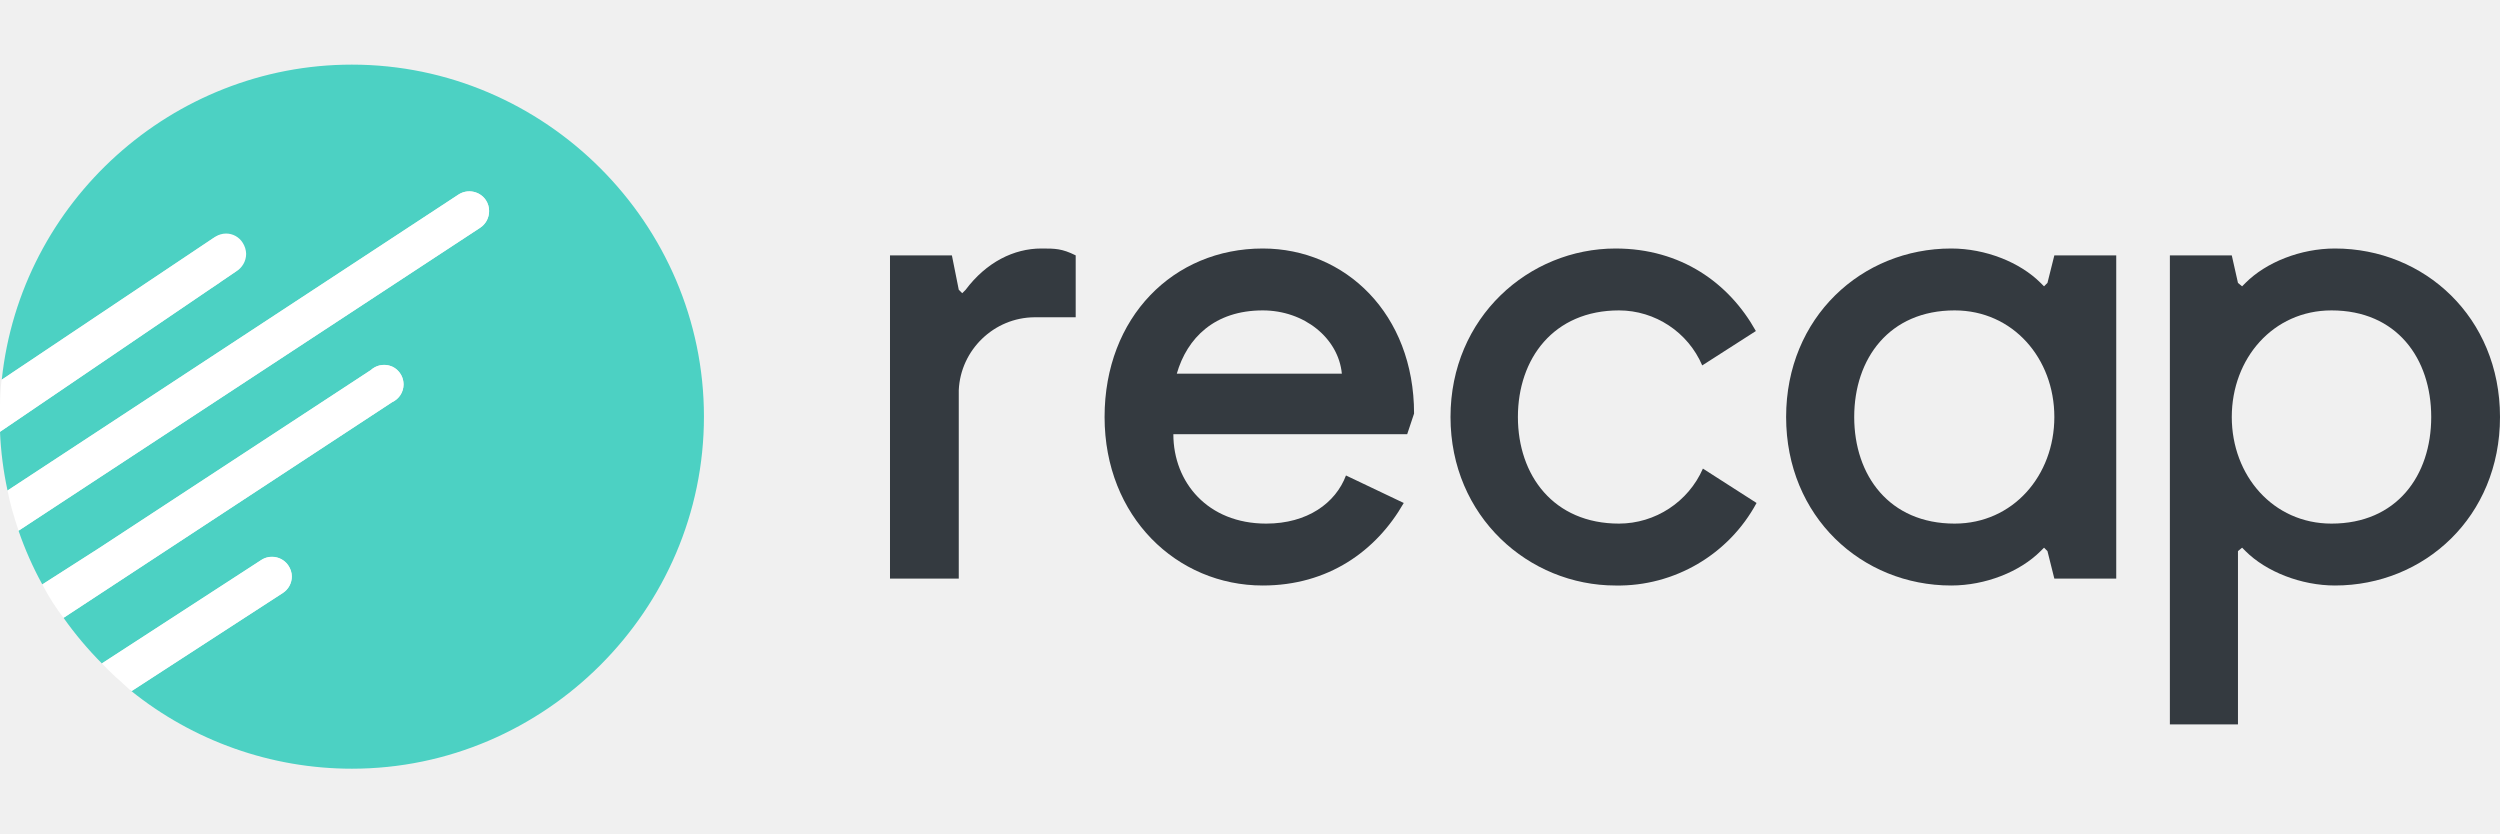
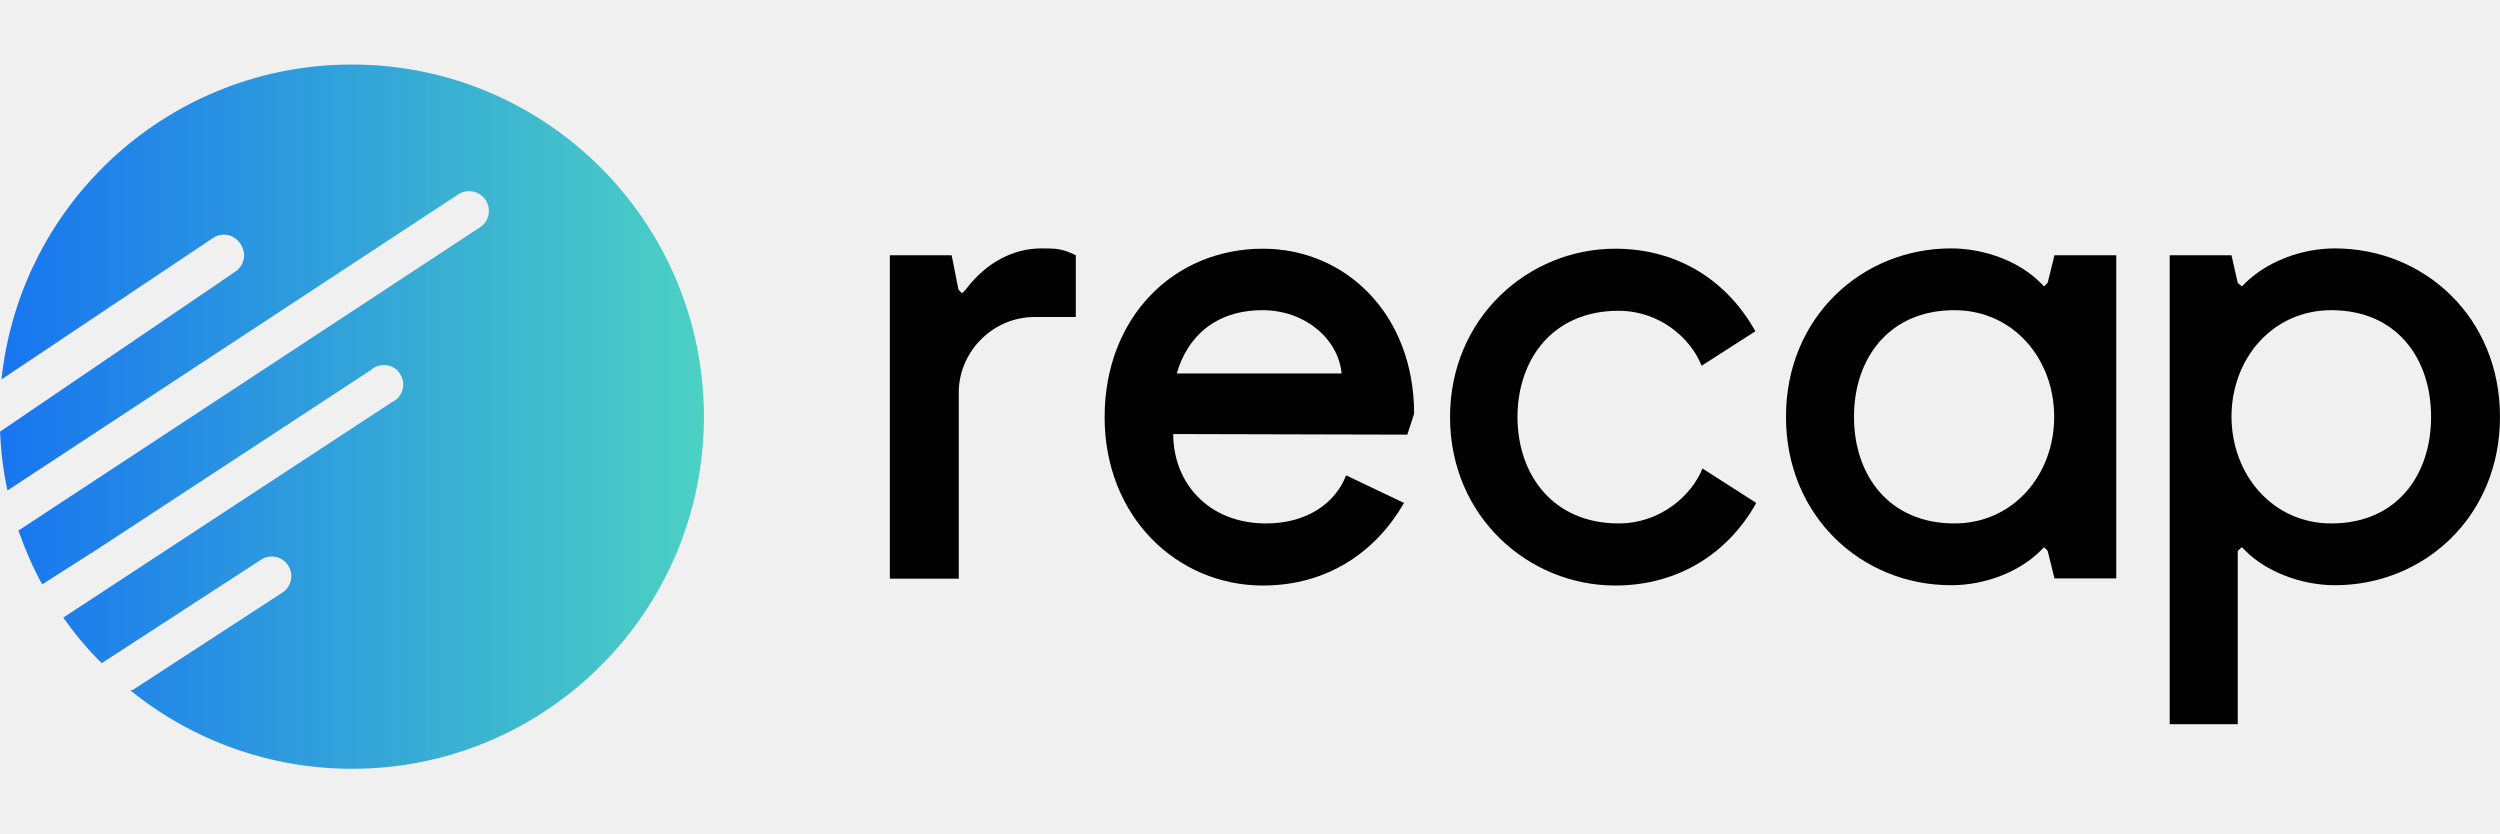
- <svg xmlns="http://www.w3.org/2000/svg" width="100%" height="100%" viewBox="0 0 750 250" version="1.1" xml:space="preserve" style="fill-rule:evenodd;clip-rule:evenodd;stroke-linejoin:round;stroke-miterlimit:2;">
-   <g id="Layer_1-2">
-     <g id="Layer_2-2">
-       <path d="M65.572,85.031c0.246,-0.158 0.478,-0.336 0.695,-0.531l-3.382,2.298l2.687,-1.767Z" style="fill:none;fill-rule:nonzero;" />
-       <path d="M105.541,19.388c-53.755,0.004 -99.364,41.052 -105.01,94.51l63.461,-42.472c0.966,-0.649 2.104,-0.996 3.269,-0.996c2.03,0 3.922,1.055 4.988,2.784c0.642,0.994 0.996,2.147 1.022,3.33c-0.009,2.178 -1.179,4.193 -3.067,5.281l-3.937,2.674c-0.217,0.196 -0.449,0.373 -0.695,0.531l-2.687,1.768l-62.885,42.732c0.25,5.927 1.006,11.823 2.26,17.622l135.298,-88.792c2.732,-1.778 6.442,-1.001 8.23,1.724c0.618,0.958 0.945,2.074 0.941,3.214c0.017,2.013 -0.987,3.904 -2.665,5.017l-138.502,90.901c1.911,5.565 4.297,10.954 7.131,16.11l16.914,-10.813l81.626,-53.482c1.491,-1.373 3.588,-1.887 5.544,-1.359c1.178,0.311 2.224,0.996 2.979,1.952c0.848,1.045 1.311,2.351 1.311,3.697c0,2.296 -1.348,4.39 -3.439,5.34l-98.567,64.687c3.465,4.903 7.337,9.504 11.575,13.755l0.066,-0.042c-0.022,-0.022 -0.045,-0.043 -0.066,-0.065l47.772,-30.97c2.699,-1.756 6.363,-0.988 8.13,1.704c0.653,0.958 1.003,2.091 1.007,3.252c-0.009,1.961 -0.998,3.793 -2.633,4.877l-45.218,29.268c-0.082,-0.062 -0.156,-0.127 -0.236,-0.19l-0.289,0.19c18.79,15.192 42.237,23.485 66.401,23.485c57.937,0 105.612,-47.675 105.612,-105.612c-0,-57.937 -47.675,-105.612 -105.612,-105.612c-0.01,-0 -0.019,-0 -0.029,-0Z" style="fill:#4cd1c3;fill-rule:nonzero;" />
-       <path d="M86.534,169.69c-1.77,-2.703 -5.447,-3.475 -8.154,-1.711l-47.831,31.045c0.021,0.021 0.044,0.042 0.066,0.064c1.453,1.453 2.822,2.886 4.275,4.188c1.389,1.137 2.636,2.453 3.921,3.554l0.652,0.536l45.44,-29.513c1.64,-1.09 2.632,-2.929 2.641,-4.898c-0.003,-1.165 -0.355,-2.302 -1.01,-3.265Z" style="fill:#fff;fill-rule:nonzero;" />
-       <path d="M19.061,185.348l98.567,-64.687c2.092,-0.952 3.44,-3.048 3.44,-5.346c0,-1.467 -0.549,-2.882 -1.54,-3.965c-0.637,-0.723 -1.456,-1.264 -2.372,-1.567c-2.051,-0.698 -4.328,-0.219 -5.923,1.248l-81.626,53.482l-16.914,10.813c0.868,1.687 1.89,3.491 3.09,5.365c1.099,1.715 2.205,3.266 3.278,4.657Z" style="fill:#fff;fill-rule:nonzero;" />
-       <path d="M146.729,63.298c0.005,-1.14 -0.322,-2.256 -0.941,-3.214c-1.788,-2.725 -5.498,-3.502 -8.229,-1.724l-135.299,88.792c0.392,2.038 0.828,3.867 1.377,5.826c0.549,1.96 1.298,4.279 1.925,6.238l138.502,-90.902c1.678,-1.112 2.682,-3.003 2.665,-5.016Z" style="fill:#fff;fill-rule:nonzero;" />
-       <path d="M66.838,84.133l3.937,-2.675c1.887,-1.087 3.058,-3.103 3.067,-5.281c-0.026,-1.183 -0.38,-2.336 -1.022,-3.33c-1.066,-1.729 -2.958,-2.784 -4.988,-2.784c-1.165,0 -2.303,0.347 -3.269,0.996l-63.461,42.472l-0.63,0.422c-0.317,2.696 -0.475,5.409 -0.472,8.124l-0,7.474l0.571,-0.388l62.885,-42.732l3.382,-2.298Z" style="fill:#fff;fill-rule:nonzero;" />
+ <svg xmlns="http://www.w3.org/2000/svg" width="100%" height="100%" viewBox="0 0 3125 1042" version="1.1" xml:space="preserve" style="fill-rule:evenodd;clip-rule:evenodd;stroke-linejoin:round;stroke-miterlimit:2;">
+   <g>
+     <g>
+       <g id="Layer_2_3_">
+         <g>
+           <path d="M272.885,353.947c1.114,-0.743 1.857,-1.485 2.97,-2.228l-14.108,9.653l11.138,-7.425Z" style="fill:url(#_Linear1);fill-rule:nonzero;" />
+           <path d="M439.587,80.69c-225.363,0 -413.969,170.043 -437.731,393.549l264.346,-176.726c11.51,-7.796 26.732,-4.455 34.529,7.426c2.599,4.084 4.084,8.91 4.455,13.737c-0,9.282 -4.827,17.45 -12.623,21.905l-16.336,11.138c-0.743,0.743 -1.857,1.485 -2.97,2.228l-11.139,7.425l-262.118,178.211c1.114,24.504 4.084,49.379 9.282,73.512l563.591,-370.159c11.51,-7.425 26.732,-4.084 34.157,7.054c2.599,4.084 4.084,8.54 4.084,13.366c0,8.539 -4.084,16.336 -11.138,20.791l-576.957,379.07c8.168,23.018 17.821,45.666 29.702,67.2l70.541,-44.924l340.086,-222.764c5.94,-5.569 14.48,-7.796 23.019,-5.569c4.826,1.114 9.282,4.084 12.252,8.168c10.395,12.995 5.198,31.187 -8.911,37.499l-410.627,269.172c14.48,20.42 30.444,39.727 48.265,57.176l0.372,0l-0.372,-0.371l199.002,-129.203c11.51,-7.425 26.361,-4.084 33.786,7.054c2.599,4.084 4.084,8.911 4.084,13.366c0,8.168 -4.084,15.965 -10.767,20.42l-188.235,122.52c-0.371,-0.371 -0.742,-0.371 -1.114,-0.742l-1.113,0.742c78.338,63.488 175.983,98.016 276.969,98.016c243.183,0 439.958,-197.146 439.958,-440.329c-0.372,-243.183 -197.517,-440.329 -440.329,-439.958Z" style="fill:url(#_Linear2);fill-rule:nonzero;" />
+         </g>
+       </g>
    </g>
-     <path d="M266.999,76.614l18.569,0l2.063,10.317l1.032,1.031l1.032,-1.031c6.189,-8.254 14.442,-12.38 22.695,-12.38c4.127,0 6.189,0 10.317,2.063l-0,18.569l-12.38,0c-12.11,0.087 -22.161,9.773 -22.696,21.872l0,56.533l-20.632,0l0,-96.974Z" style="fill:#343a40;fill-rule:nonzero;" />
-     <path d="M352.006,130.26c-0,14.443 10.316,26.822 27.854,26.822c12.379,0 20.838,-6.19 23.933,-14.443l17.332,8.253c-8.253,14.443 -22.695,24.759 -42.297,24.759c-25.79,0 -47.454,-20.632 -47.454,-50.55c-0,-29.918 20.632,-50.55 47.454,-50.55c24.76,-0 45.392,19.601 45.392,49.518l-2.063,6.19l-70.151,0.001Zm1.032,-18.157l49.518,0c-1.032,-10.728 -11.348,-18.982 -23.728,-18.982c-14.442,-0.001 -22.695,8.253 -25.79,18.982l-0,0Z" style="fill:#343a40;fill-rule:nonzero;" />
-     <path d="M485.702,157.082c10.901,-0.021 20.807,-6.516 25.171,-16.506l16.094,10.316c-8.347,15.491 -24.703,25.065 -42.297,24.76c-25.997,0 -49.518,-20.632 -49.518,-50.55c-0,-29.918 23.521,-50.55 49.518,-50.55c19.601,-0 34.044,10.316 42.091,24.758l-16.093,10.317c-4.271,-9.975 -14.115,-16.484 -24.965,-16.506c-19.602,-0 -30.331,14.442 -30.331,31.981c0,17.538 10.728,31.98 30.33,31.98Z" style="fill:#343a40;fill-rule:nonzero;" />
-     <path d="M634.872,173.588l-18.57,0l-2.062,-8.253l-1.032,-1.033l-1.031,1.033c-6.19,6.189 -16.506,10.316 -26.823,10.316c-26.822,0 -49.518,-20.632 -49.518,-50.55c0,-29.918 22.696,-50.55 49.518,-50.55c10.317,-0 20.633,4.126 26.823,10.316l1.031,1.032l1.032,-1.032l2.062,-8.253l18.57,-0l0,96.974Zm-48.486,-80.468c-19.602,0 -30.123,14.443 -30.123,31.981c-0,17.539 10.522,31.981 30.123,31.981c17.538,-0 29.917,-14.443 29.917,-31.981c0,-17.537 -12.379,-31.981 -29.917,-31.981l0,0Z" style="fill:#343a40;fill-rule:nonzero;" />
-     <path d="M650.963,76.614l18.569,0l1.857,8.253l1.239,1.032l1.032,-1.032c6.188,-6.189 16.505,-10.316 26.822,-10.316c26.822,0 49.518,20.632 49.518,50.55c0,29.918 -22.696,50.55 -49.518,50.55c-10.11,0 -20.633,-4.127 -26.822,-10.316l-1.032,-1.033l-1.239,1.033l0,51.994l-20.426,-0l0,-140.715Zm48.486,80.468c19.601,-0 29.918,-14.443 29.918,-31.98c0,-17.538 -10.317,-31.981 -29.918,-31.981c-17.537,-0 -29.917,14.442 -29.917,31.981c-0,17.538 12.38,31.98 29.918,31.98l-0.001,-0Z" style="fill:#343a40;fill-rule:nonzero;" />
+     <g>
+       <path d="M1112.33,319.047l77.225,0l8.539,43.068l4.455,4.455l4.456,-4.455c25.989,-34.529 60.146,-51.607 94.674,-51.607c17.079,-0 25.989,-0 43.068,8.539l-0,77.225l-51.607,-0c-50.864,-0 -92.818,41.211 -94.675,91.333l0,235.758l-86.135,-0l0,-404.316Z" style="fill-rule:nonzero;" />
+       <path d="M1466.53,542.553c0,60.146 43.068,111.753 116.208,111.753c51.607,0 86.878,-25.989 99.873,-60.146l72.398,34.528c-34.529,60.146 -94.675,103.214 -176.355,103.214c-107.669,-0 -197.888,-86.135 -197.888,-210.511c0,-124.377 86.135,-210.512 197.888,-210.512c103.214,0 188.978,81.68 188.978,206.428l-8.539,25.989l-292.563,-0.743Zm4.455,-75.74l206.057,0c-4.456,-44.552 -47.152,-79.081 -98.759,-79.081c-60.146,0 -94.674,34.529 -107.298,79.081Z" style="fill-rule:nonzero;" />
+       <path d="M2023.43,654.306c51.607,0 90.961,-34.528 104.699,-68.685l67.2,43.067c-33.415,60.146 -94.675,103.214 -176.355,103.214c-108.411,-0 -206.427,-86.135 -206.427,-210.511c-0,-124.377 98.016,-210.512 206.427,-210.512c81.68,0 141.827,43.068 175.241,103.214l-67.2,43.067c-13.737,-34.528 -52.35,-68.685 -103.957,-68.685c-81.679,-0 -126.232,60.146 -126.232,133.287c0.371,72.398 44.924,132.544 126.604,132.544Z" style="fill-rule:nonzero;" />
+       <path d="M2645.32,722.991l-77.225,0l-8.539,-34.528l-4.455,-4.455l-4.455,4.455c-25.99,25.989 -68.686,43.068 -111.753,43.068c-111.753,-0 -206.428,-86.136 -206.428,-210.512c0,-124.376 94.675,-210.511 206.428,-210.511c43.067,-0 86.135,17.078 111.753,43.067l4.455,4.456l4.455,-4.456l8.539,-34.528l77.225,0l0,403.944Zm-202.343,-335.259c-81.68,0 -125.491,60.147 -125.491,133.287c0,73.141 43.811,133.287 125.491,133.287c73.14,0 124.747,-60.146 124.747,-133.287c0,-73.14 -51.607,-133.287 -124.747,-133.287Z" style="fill-rule:nonzero;" />
+       <path d="M2712.14,319.047l77.225,0l7.796,34.528l5.198,4.456l4.456,-4.456c25.989,-25.617 68.685,-43.067 111.753,-43.067c111.753,-0 206.427,86.135 206.427,210.511c0,124.376 -94.674,210.512 -206.427,210.512c-41.954,-0 -86.136,-17.079 -111.753,-43.068l-4.456,-4.455l-5.198,4.455l0,216.823l-85.021,0l0,-586.239Zm201.972,335.259c81.68,0 124.748,-60.146 124.748,-133.287c-0,-73.14 -43.068,-133.287 -124.748,-133.287c-73.14,0 -124.747,60.147 -124.747,133.287c0.371,73.141 51.978,133.287 124.747,133.287Z" style="fill-rule:nonzero;" />
+     </g>
  </g>
+   <defs>
+     <linearGradient id="_Linear1" x1="0" y1="0" x2="1" y2="0" gradientUnits="userSpaceOnUse" gradientTransform="matrix(14.1084,0,0,14.1084,261.736,356.657)">
+       <stop offset="0" style="stop-color:#1875f0;stop-opacity:1" />
+       <stop offset="1" style="stop-color:#4cd1c3;stop-opacity:1" />
+       <stop offset="1" style="stop-color:#4cd1c3;stop-opacity:1" />
+     </linearGradient>
+     <linearGradient id="_Linear2" x1="0" y1="0" x2="1" y2="0" gradientUnits="userSpaceOnUse" gradientTransform="matrix(879.953,0,0,879.953,-0.297018,520.629)">
+       <stop offset="0" style="stop-color:#1875f0;stop-opacity:1" />
+       <stop offset="1" style="stop-color:#4cd1c3;stop-opacity:1" />
+       <stop offset="1" style="stop-color:#4cd1c3;stop-opacity:1" />
+     </linearGradient>
+   </defs>
</svg>
